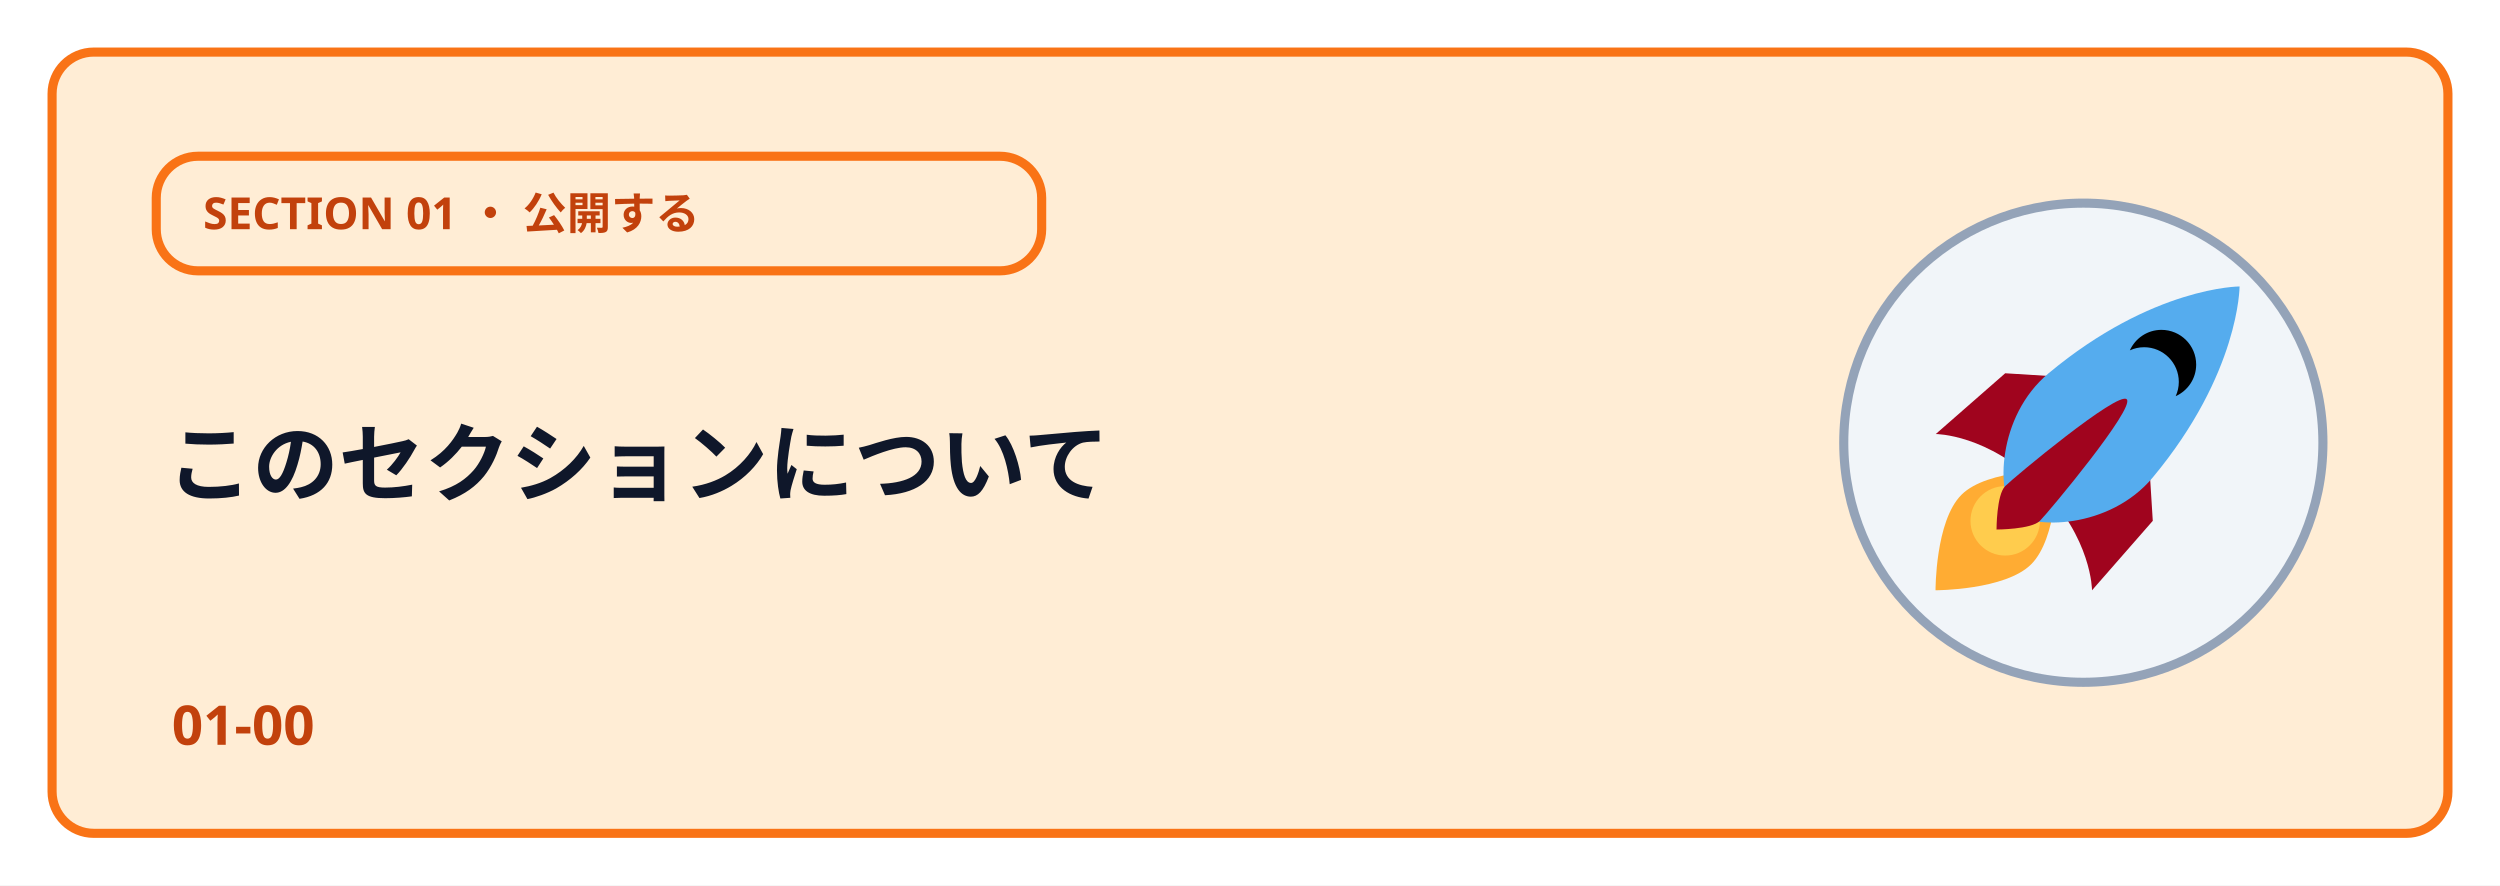
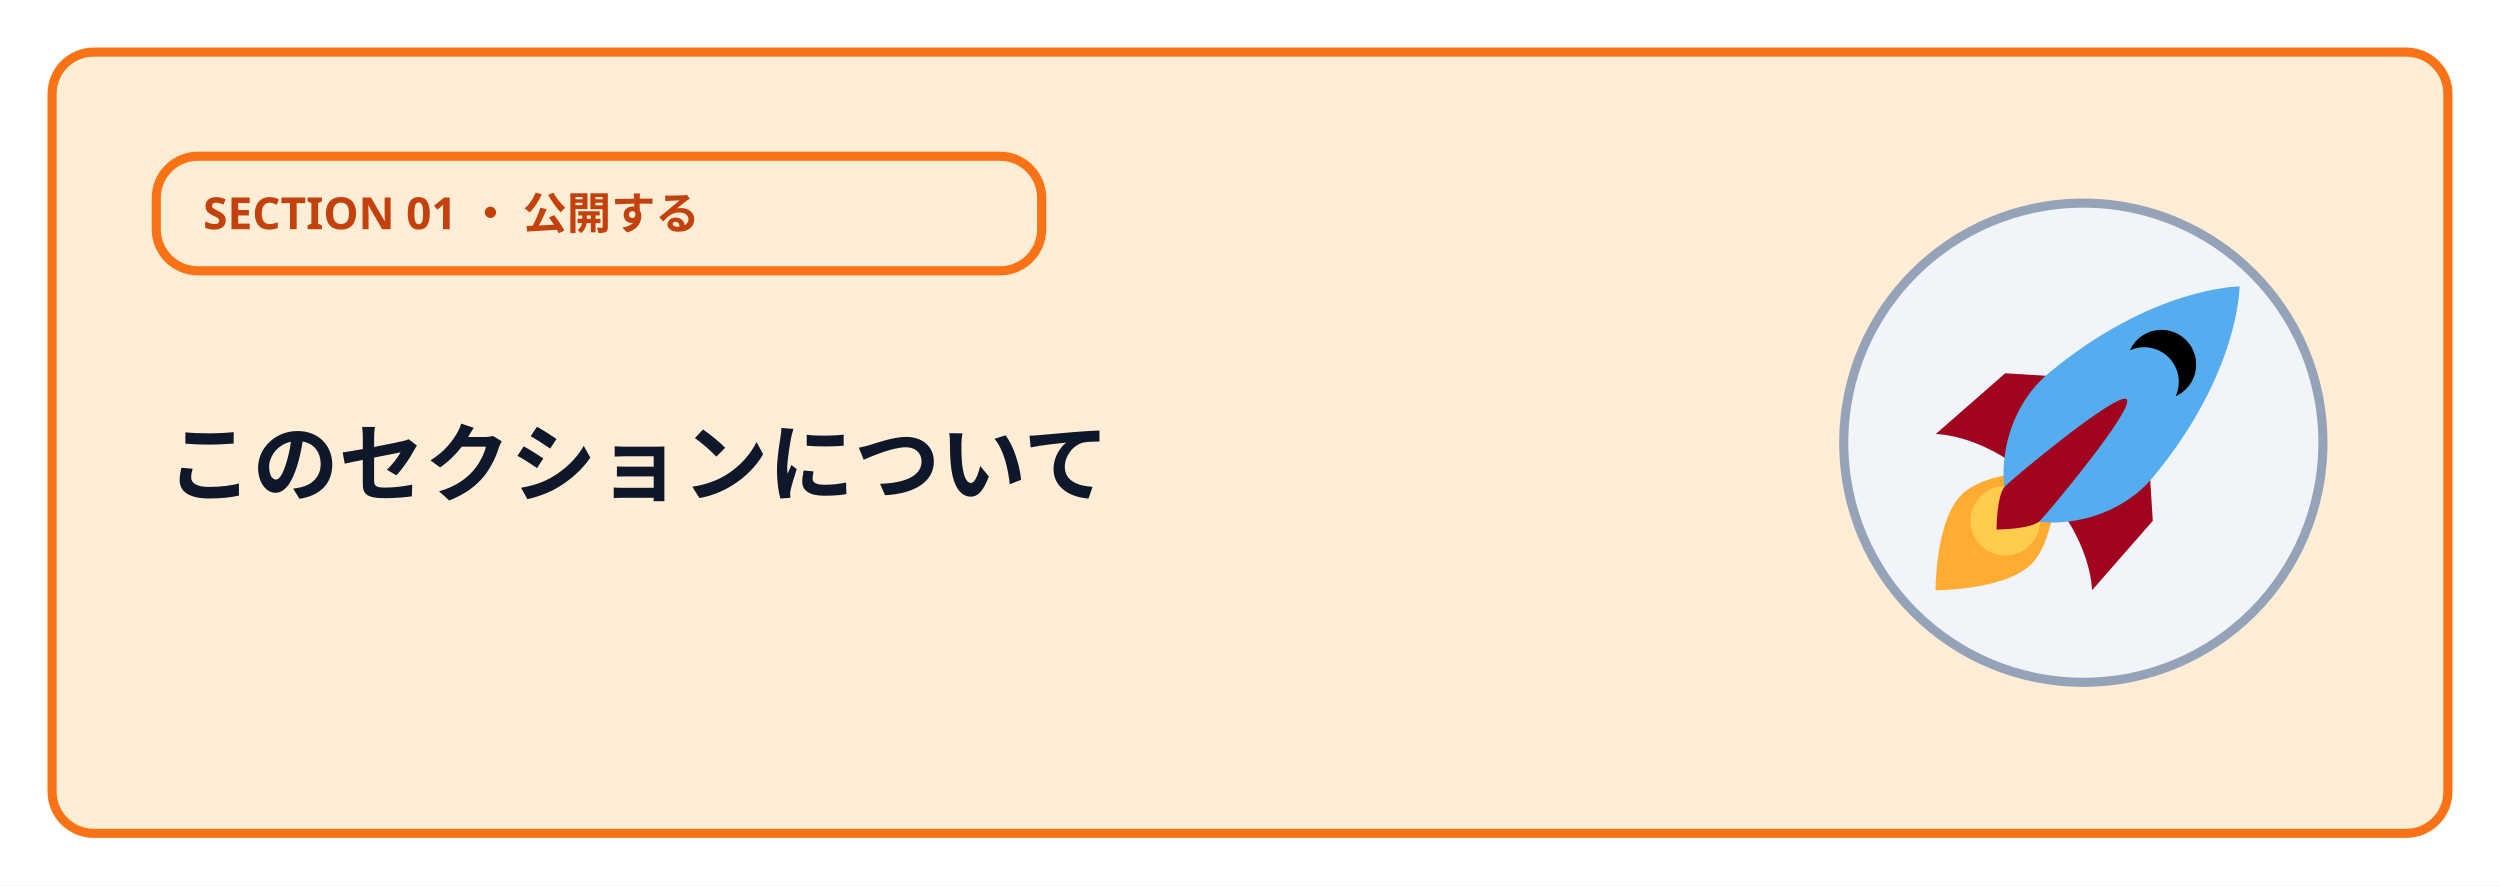
<svg xmlns="http://www.w3.org/2000/svg" width="960" height="340" viewBox="0 0 960 340" font-family="'Hiragino Sans','Noto Sans JP','Yu Gothic','Segoe UI',sans-serif">
  <defs>
    <marker id="aR" viewBox="0 0 10 10" refX="8" refY="5" markerWidth="7" markerHeight="7" orient="auto-start-reverse">
      <path d="M0 1 L9 5 L0 9 z" fill="#475569" />
    </marker>
    <marker id="aRsub" viewBox="0 0 10 10" refX="8" refY="5" markerWidth="7" markerHeight="7" orient="auto-start-reverse">
      <path d="M0 1 L9 5 L0 9 z" fill="#94a3b8" />
    </marker>
  </defs>
  <rect x="0" y="0" width="960" height="340" fill="#ffffff" />
  <rect x="20" y="20" width="920" height="300" rx="16" fill="#ffedd5" stroke="#f97316" stroke-width="3.5" />
  <rect x="60" y="60" width="340" height="44" rx="16" fill="#ffedd5" stroke="#f97316" stroke-width="3.5" />
  <text x="78" y="88" text-anchor="start" font-size="17" fill="#c2410c" font-weight="600">SECTION 01 ・ 公開する</text>
  <text x="64" y="190" text-anchor="start" font-size="33" fill="#0f172a" font-weight="700">このセクションについて</text>
-   <text x="66" y="286" text-anchor="start" font-size="21" fill="#c2410c" font-weight="700">01-00</text>
  <ellipse cx="800" cy="170" rx="92" ry="92" fill="#f1f5f9" stroke="#94a3b8" stroke-width="3.5" />
  <svg x="740" y="110" width="120" height="120" viewBox="0 0 36 36">
    <path fill="#A0041E" d="M1 17l8-7 16 1 1 16-7 8s.001-5.999-6-12-12-6-12-6z" />
    <path fill="#FFAC33" d="M.973 35s-.036-7.979 2.985-11S15 21.187 15 21.187 14.999 29 11.999 32c-3 3-11.026 3-11.026 3z" />
    <circle fill="#FFCC4D" cx="8.999" cy="27" r="4" />
    <path fill="#55ACEE" d="M35.999 0s-10 0-22 10c-6 5-6 14-4 16s11 2 16-4c10-12 10-22 10-22z" />
    <path d="M26.999 5c-1.623 0-3.013.971-3.641 2.36.502-.227 1.055-.36 1.641-.36 2.209 0 4 1.791 4 4 0 .586-.133 1.139-.359 1.64 1.389-.627 2.359-2.017 2.359-3.64 0-2.209-1.791-4-4-4z" />
    <path fill="#A0041E" d="M8 28s0-4 1-5 13.001-10.999 14-10-9.001 13-10.001 14S8 28 8 28z" />
  </svg>
</svg>
